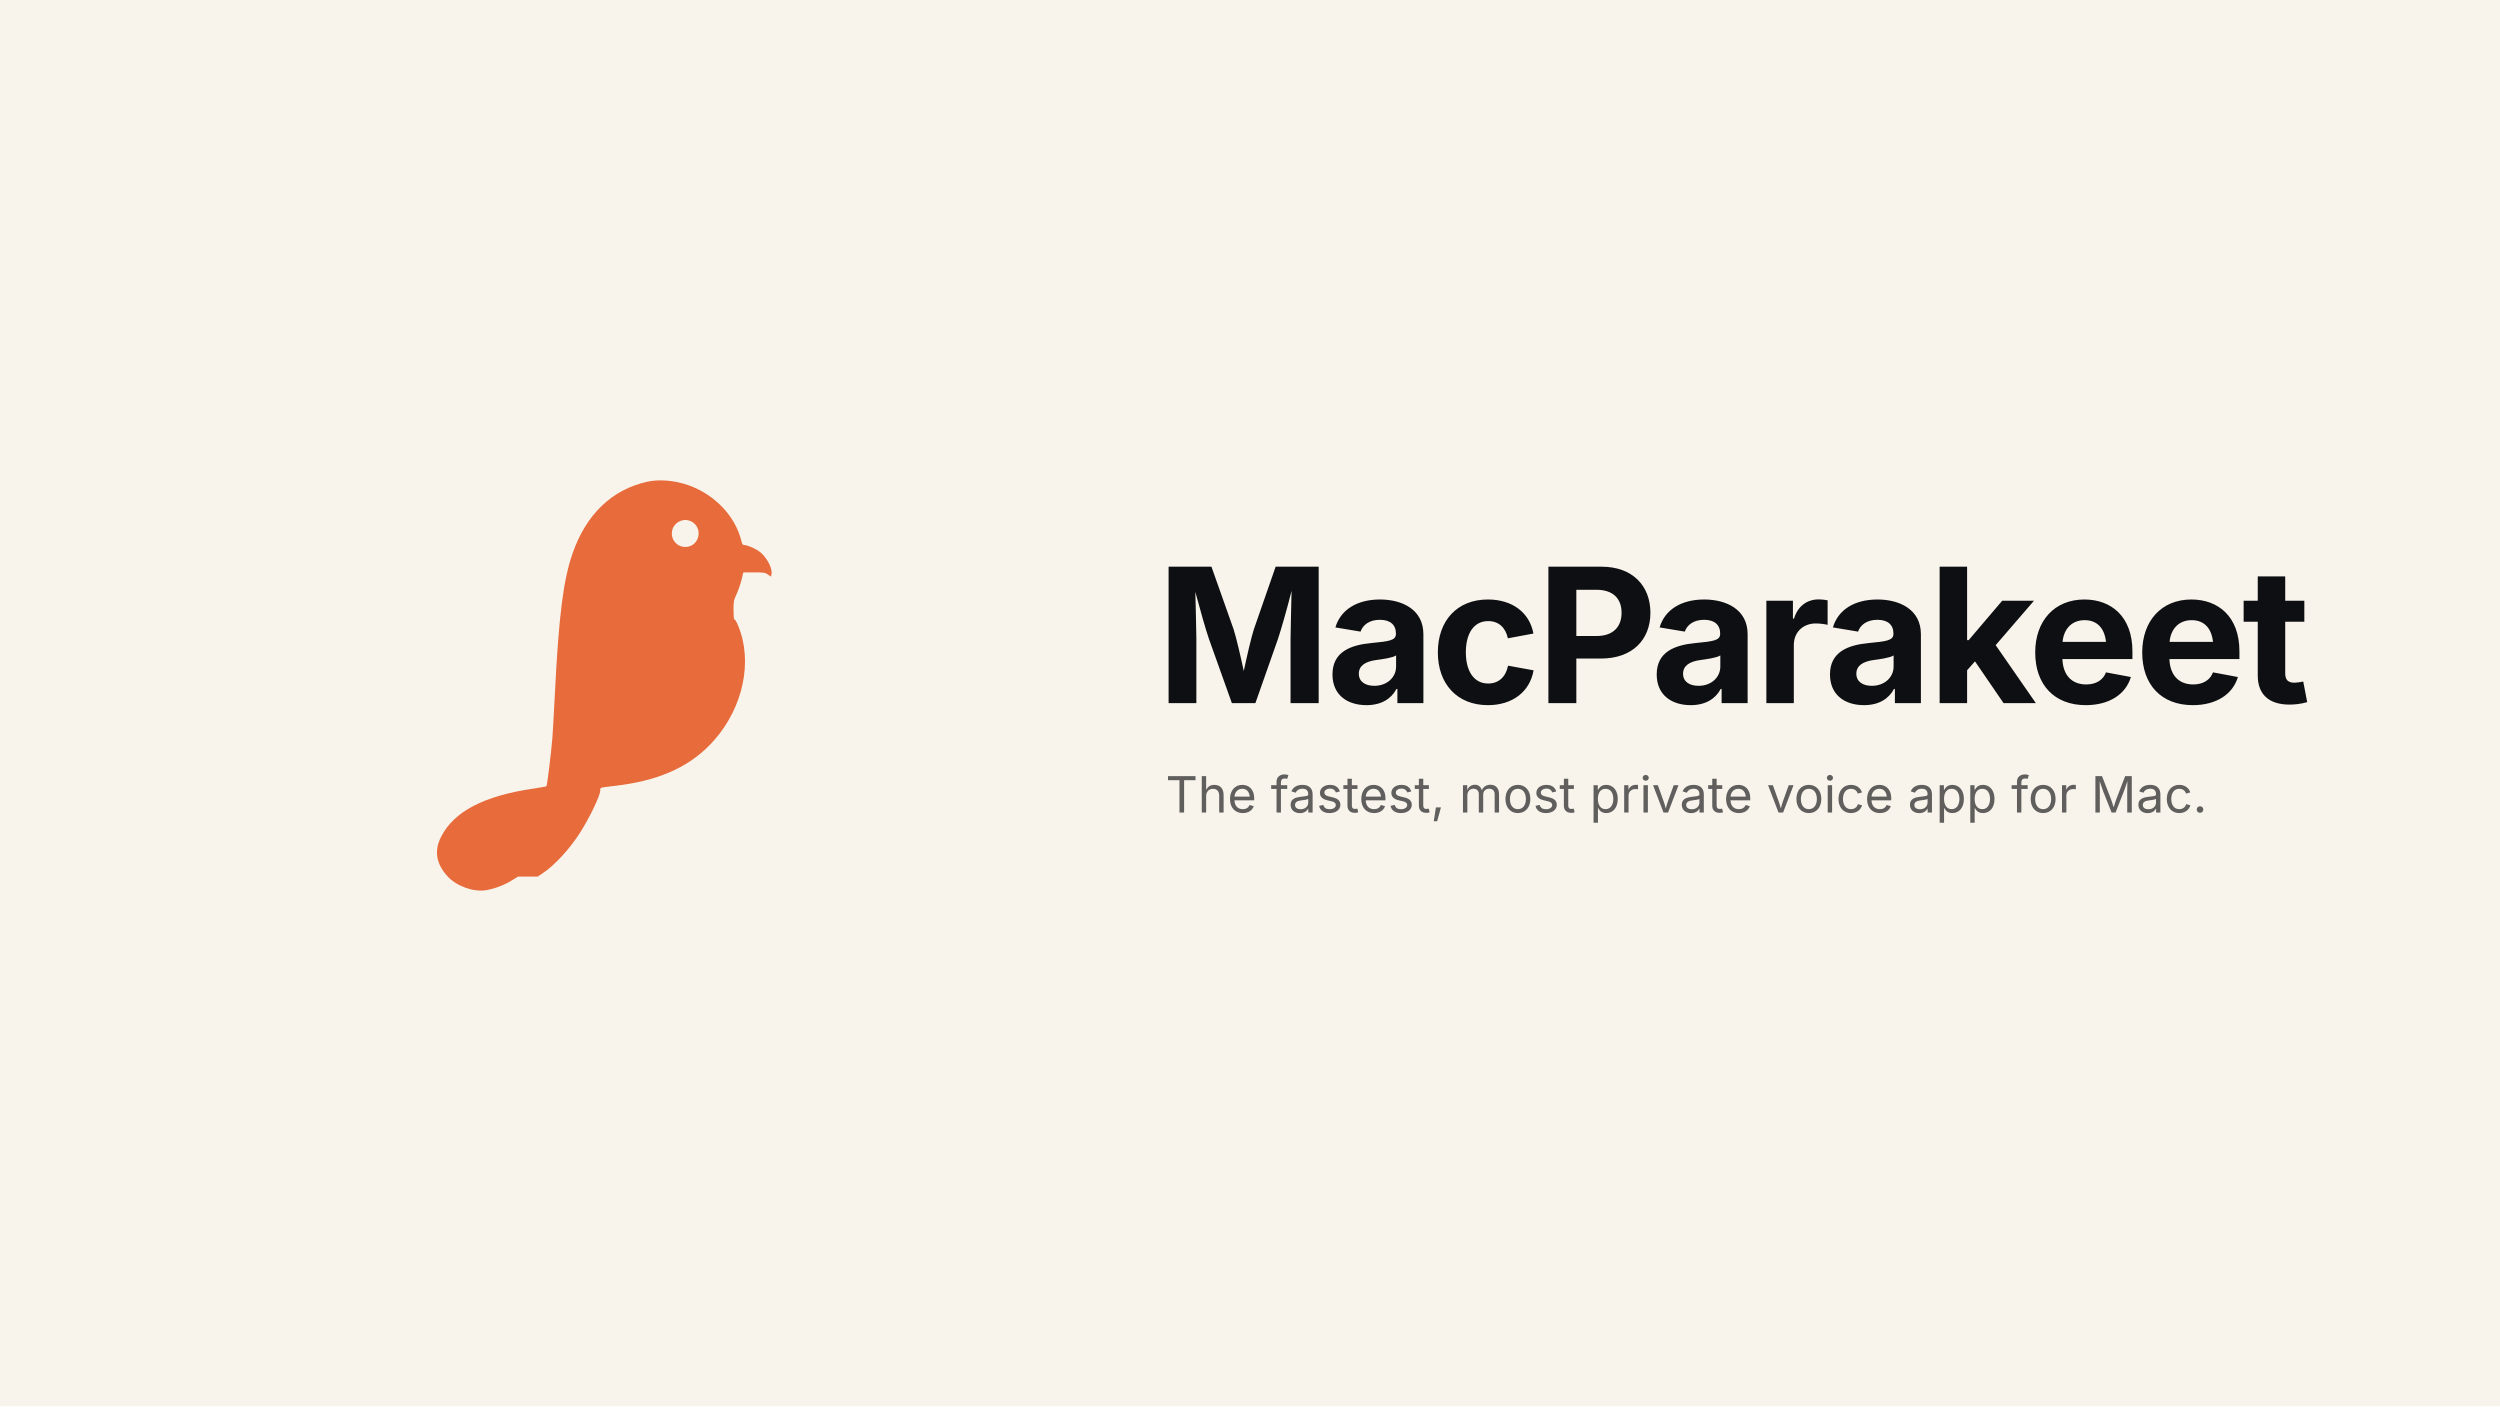
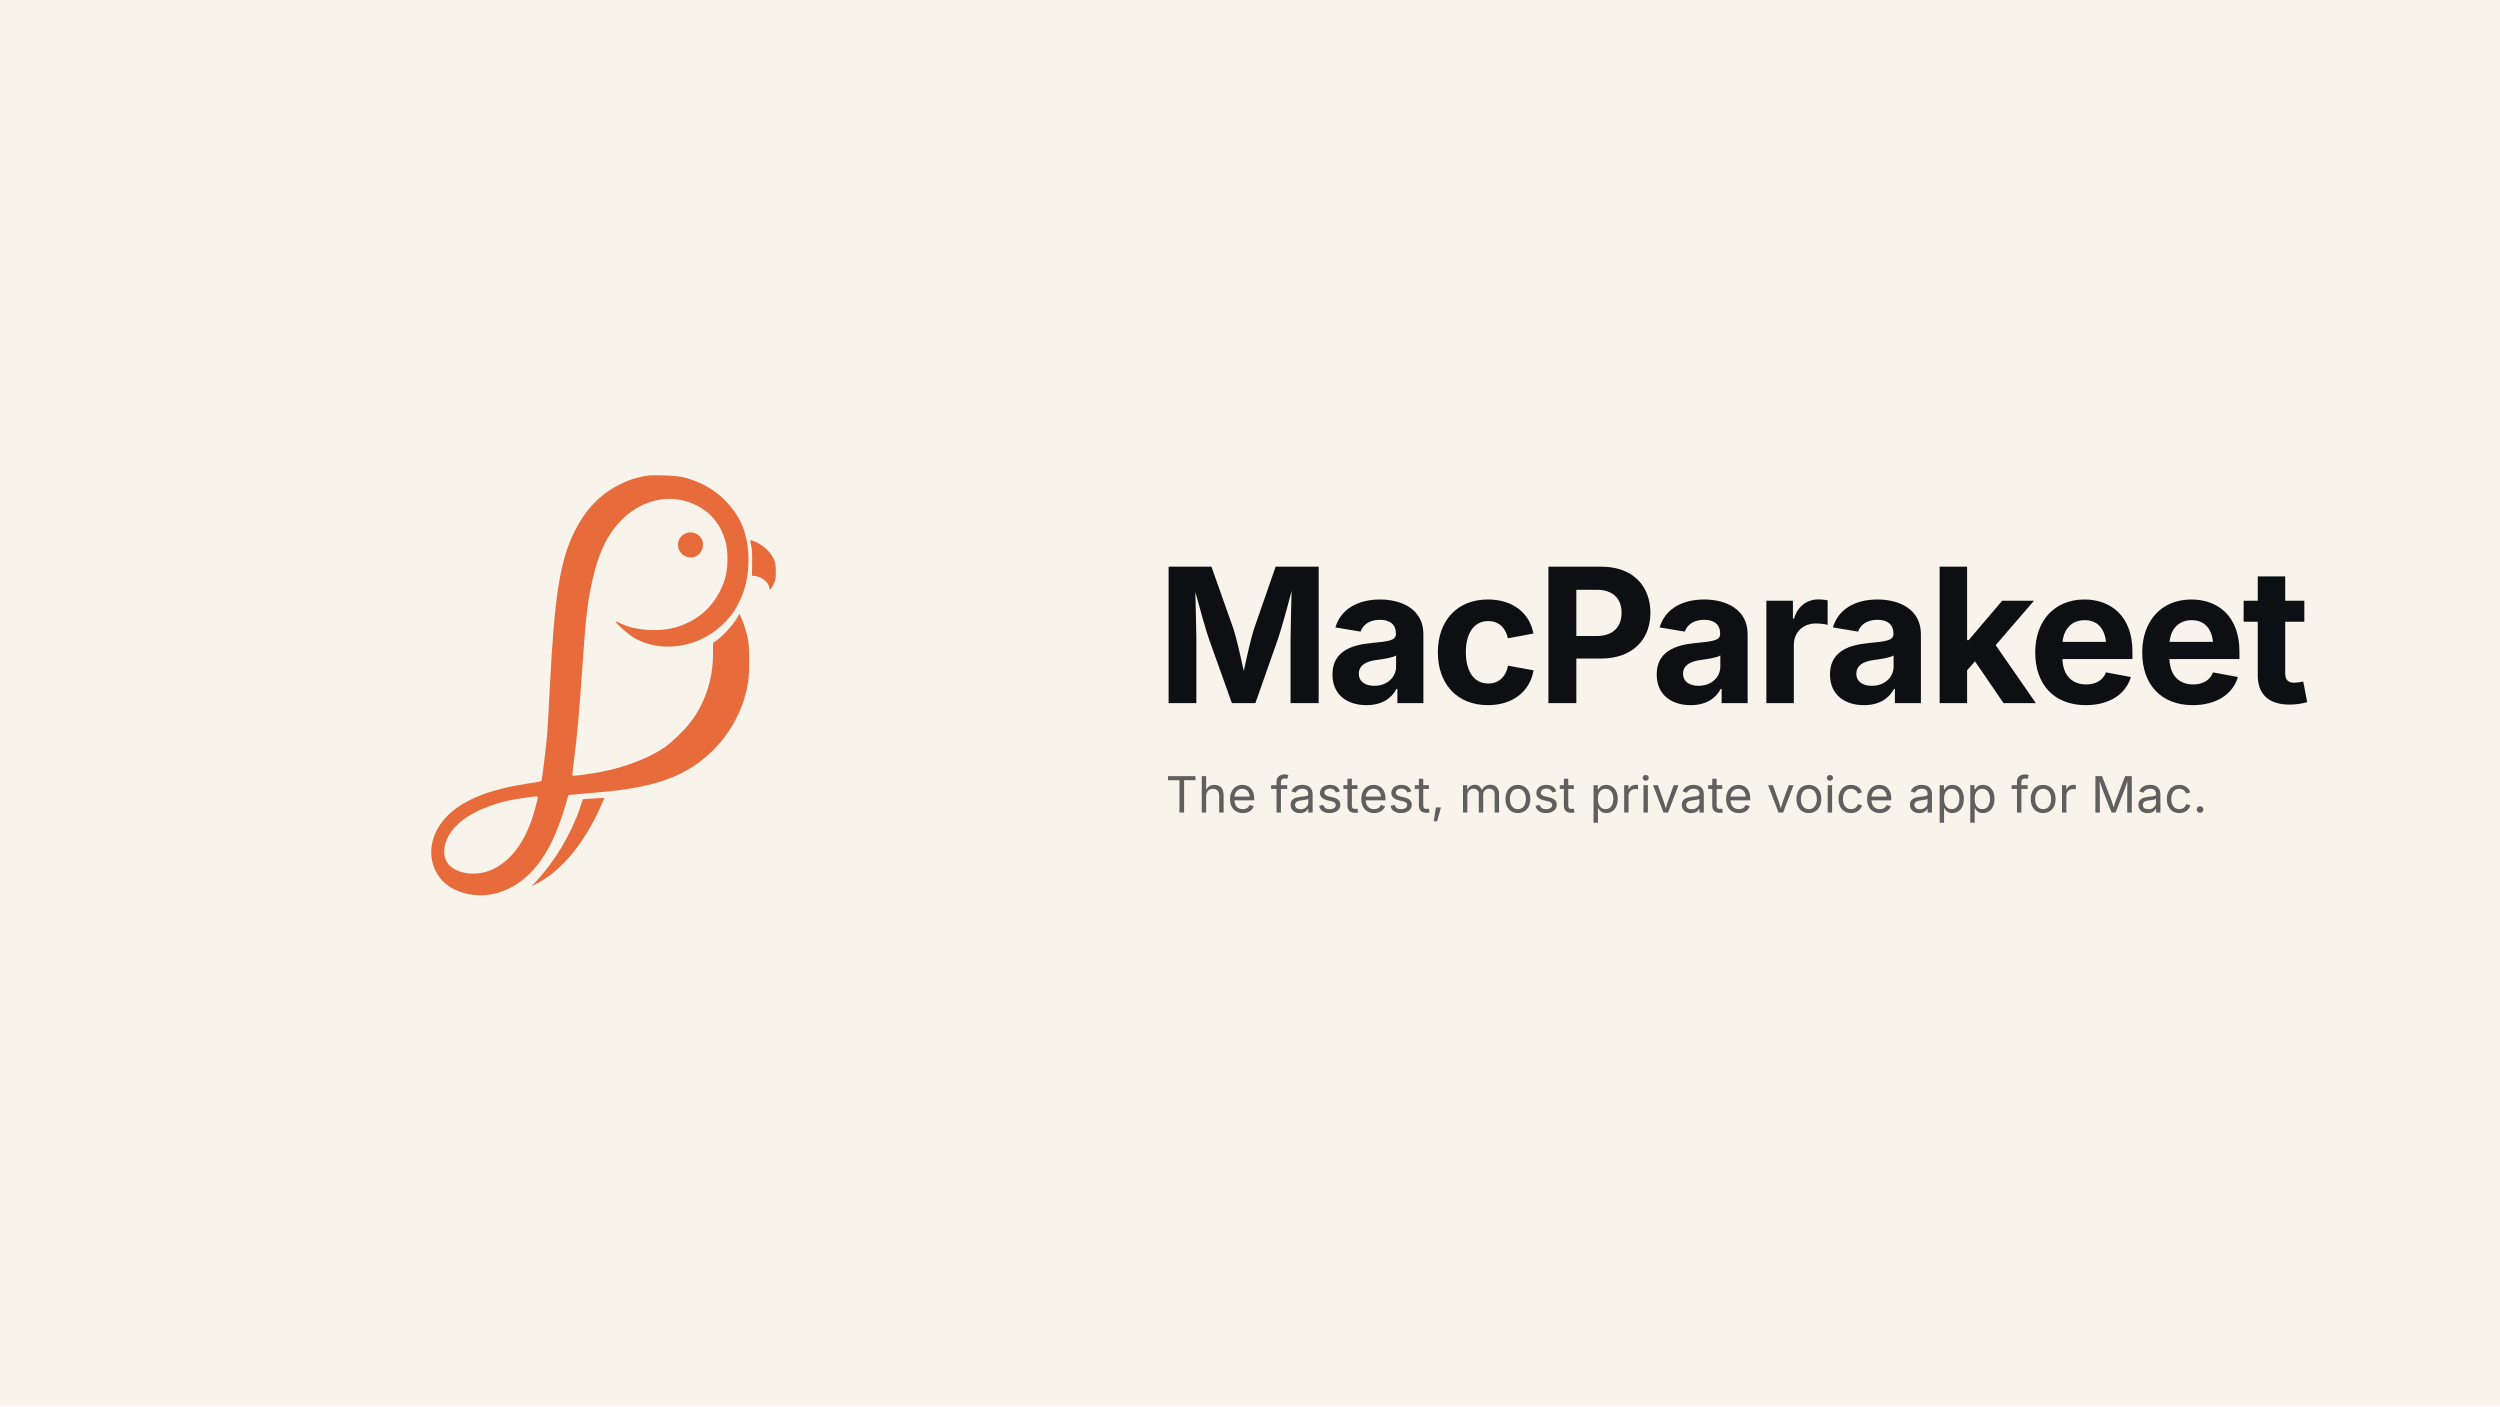
<svg xmlns="http://www.w3.org/2000/svg" viewBox="0 0 1600 900" role="img" aria-label="MacParakeet wordmark lockup">
  <defs>
    <symbol id="bird" viewBox="0 0 1024 1024" preserveAspectRatio="xMidYMid meet">
-       <path fill="currentColor" fill-rule="evenodd" d="M 538.0 252.9 c -41.3 9.2 -71.4 38.1 -87.3 83.7 -10.9 31.2 -16.2 73.4 -20.7 163.4 -1.1 22.3 -2.5 46.1 -3.0 53.0 -1.4 17.2 -6.1 55.3 -6.9 56.2 -0.3 0.4 -7.1 1.6 -15.1 2.8 -58.2 8.5 -93.2 26.8 -108.2 56.4 -8.4 16.6 -5.9 31.8 7.8 46.6 10.5 11.3 30.3 18.4 44.9 15.9 9.8 -1.6 21.4 -6.0 30.0 -11.4 l 7.3 -4.5 11.5 -0.0 11.5 -0.0 6.3 -4.2 c 13.5 -9.0 31.1 -28.1 43.1 -46.8 11.3 -17.8 23.8 -43.7 23.8 -49.6 0.0 -3.8 -1.0 -3.4 16.5 -5.5 49.7 -5.7 84.6 -20.6 111.1 -47.3 35.7 -36.0 50.5 -89.1 36.8 -132.0 -2.9 -9.1 -6.0 -15.6 -7.4 -15.6 -0.6 -0.0 -1.0 -4.4 -1.0 -10.9 0.0 -10.3 0.2 -11.2 3.5 -18.5 2.0 -4.2 4.6 -11.7 5.8 -16.6 l 2.2 -9.0 12.5 -0.0 c 11.7 -0.0 12.8 0.2 16.2 2.5 l 3.7 2.5 0.6 -3.3 c 1.3 -7.0 -6.8 -21.4 -15.2 -26.8 -5.1 -3.4 -13.6 -6.9 -16.5 -6.9 -2.1 -0.0 -2.6 -0.8 -3.7 -5.3 -7.3 -28.9 -31.3 -54.0 -62.1 -64.8 -15.9 -5.6 -34.0 -7.1 -48.0 -4.0 z m 53.9 47.9 c 10.7 8.0 7.0 25.4 -6.0 28.1 -9.9 2.1 -19.1 -5.3 -19.1 -15.4 0.0 -12.9 14.8 -20.4 25.1 -12.7 z" />
+       <path fill="currentColor" fill-rule="evenodd" d="M 532.0 246.9 c -11.7 2.6 -16.9 4.5 -28.0 10.2 -21.6 11.0 -38.3 28.6 -50.8 53.5 -17.2 34.4 -23.8 75.8 -29.2 183.4 -1.1 22.3 -2.5 46.1 -3.0 53.0 -1.4 17.2 -6.1 55.3 -6.9 56.2 -0.3 0.4 -7.1 1.6 -15.1 2.8 -40.0 5.9 -68.5 16.2 -88.1 31.8 -13.7 10.9 -22.8 25.6 -25.0 40.4 -3.5 22.0 7.0 42.4 26.5 51.8 29.0 13.9 63.2 6.6 88.6 -19.0 17.6 -17.6 31.3 -44.2 41.9 -81.5 l 2.9 -10.0 13.3 -1.2 c 7.4 -0.6 19.3 -1.7 26.4 -2.3 64.1 -5.7 100.5 -19.6 130.1 -49.4 21.8 -21.9 36.3 -50.7 40.6 -80.2 1.6 -11.3 1.6 -37.7 0.0 -47.4 -1.4 -8.6 -5.4 -21.5 -8.4 -27.4 l -2.0 -4.0 -1.6 3.0 c -4.3 8.2 -17.7 23.1 -25.7 28.5 l -3.5 2.4 0.0 13.4 c 0.0 29.8 -10.0 59.0 -27.8 81.3 -6.9 8.6 -20.3 21.4 -28.5 27.3 -17.5 12.3 -47.6 24.0 -74.6 28.9 -16.8 3.1 -32.9 5.2 -33.6 4.4 -0.3 -0.3 0.6 -9.1 2.0 -19.6 3.4 -25.9 5.8 -52.5 9.4 -104.7 3.7 -53.4 5.4 -70.8 8.7 -88.5 7.7 -41.7 17.9 -65.8 36.0 -85.0 20.1 -21.2 48.5 -30.5 74.0 -24.0 25.9 6.6 43.4 24.3 49.5 49.8 2.8 11.6 2.3 31.1 -1.1 41.7 -9.0 28.4 -28.5 47.9 -56.2 56.4 -20.1 6.1 -48.3 4.4 -65.3 -3.9 -3.3 -1.6 -6.2 -2.7 -6.4 -2.4 -1.0 1.0 14.8 15.0 21.0 18.7 33.2 19.5 79.5 11.4 107.7 -18.8 7.9 -8.4 11.5 -13.7 16.7 -24.8 5.4 -11.5 8.2 -21.9 9.5 -36.0 1.8 -18.8 -1.0 -38.5 -7.4 -53.1 -9.0 -20.3 -28.4 -39.4 -49.1 -48.3 -15.5 -6.7 -23.1 -8.3 -42.5 -8.8 -13.7 -0.4 -17.9 -0.2 -25.0 1.4 z m -122.0 375.3 c 0.0 0.7 -1.3 6.4 -3.0 12.5 -10.2 39.0 -29.5 64.8 -55.1 73.9 -17.0 5.9 -37.5 2.5 -46.3 -7.8 -9.5 -11.1 -5.7 -30.7 8.9 -45.2 10.4 -10.4 24.5 -18.4 43.5 -24.6 13.0 -4.3 18.4 -5.5 35.5 -8.0 15.0 -2.2 16.5 -2.3 16.5 -0.8 z" />
+       <path fill="currentColor" d="M 582.0 313.8 c -10.7 5.3 -10.7 20.4 0.1 26.0 10.1 5.3 21.0 -1.7 21.2 -13.5 0.1 -10.4 -11.7 -17.4 -21.3 -12.5 z" />
+       <path fill="currentColor" d="M 659.7 327.7 c 1.0 4.7 1.3 11.2 1.1 21.0 l -0.3 14.1 4.6 0.6 c 7.5 1.0 15.9 8.4 15.9 14.1 0.0 3.1 1.9 1.4 4.7 -4.3 2.5 -5.0 2.8 -6.8 2.8 -15.2 0.0 -8.1 -0.4 -10.3 -2.6 -15.0 -4.5 -9.5 -14.5 -17.9 -25.5 -21.4 -2.2 -0.7 -2.2 -0.6 -0.7 6.1 z" />
+       <path fill="currentColor" d="M 469.1 623.9 l -6.4 0.6 -3.2 9.5 c -10.2 30.6 -29.7 63.4 -51.4 86.4 l -5.6 5.9 5.5 -2.8 c 29.1 -14.5 56.2 -47.0 75.5 -90.5 l 4.4 -10.0 -6.2 0.2 c -3.4 0.1 -9.1 0.4 -12.6 0.7 z" />
    </symbol>
  </defs>
  <rect width="1600" height="900" fill="#F8F4EC" />
  <use href="#bird" x="120" y="170" width="560" height="560" color="#E86B3B" />
  <g font-family="-apple-system, 'SF Pro Display', 'Helvetica Neue', sans-serif" fill="#0E0F12">
    <text x="740" y="450" font-size="120" font-weight="700" letter-spacing="-3">MacParakeet</text>
    <text x="746" y="520" font-size="32" font-weight="400" opacity="0.65" letter-spacing="0">The fastest, most private voice app for Mac.</text>
  </g>
</svg>
